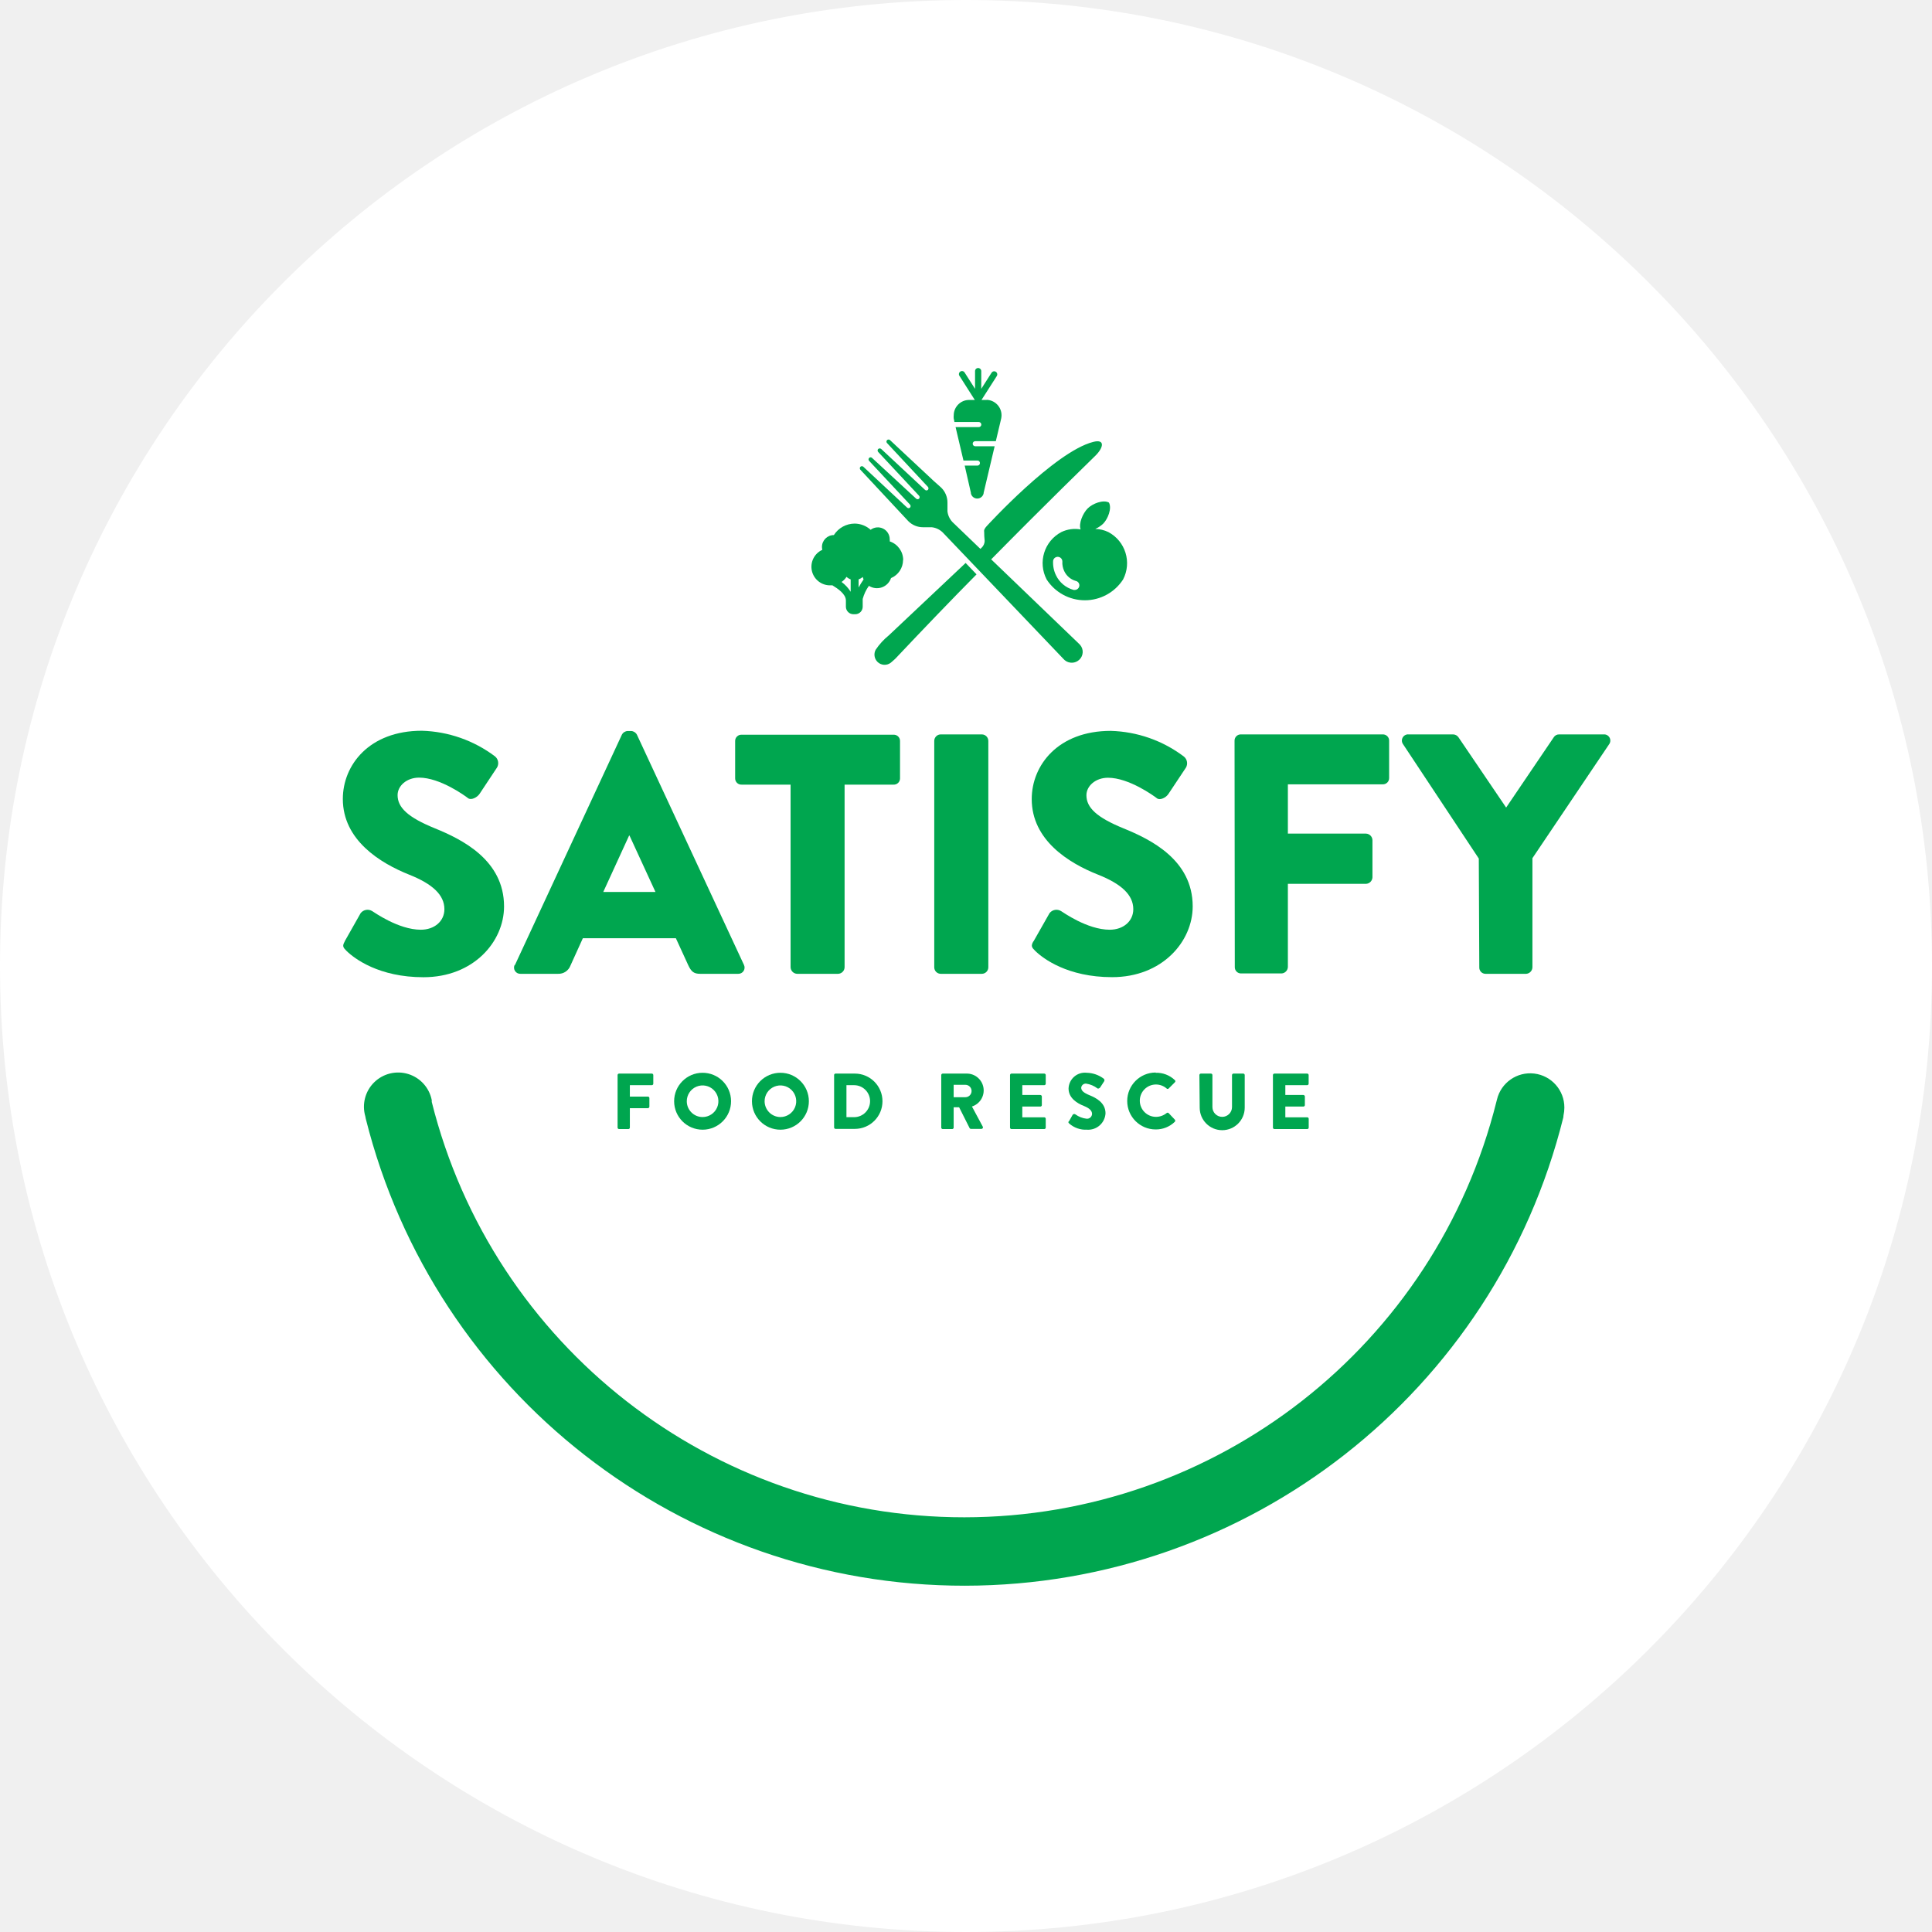
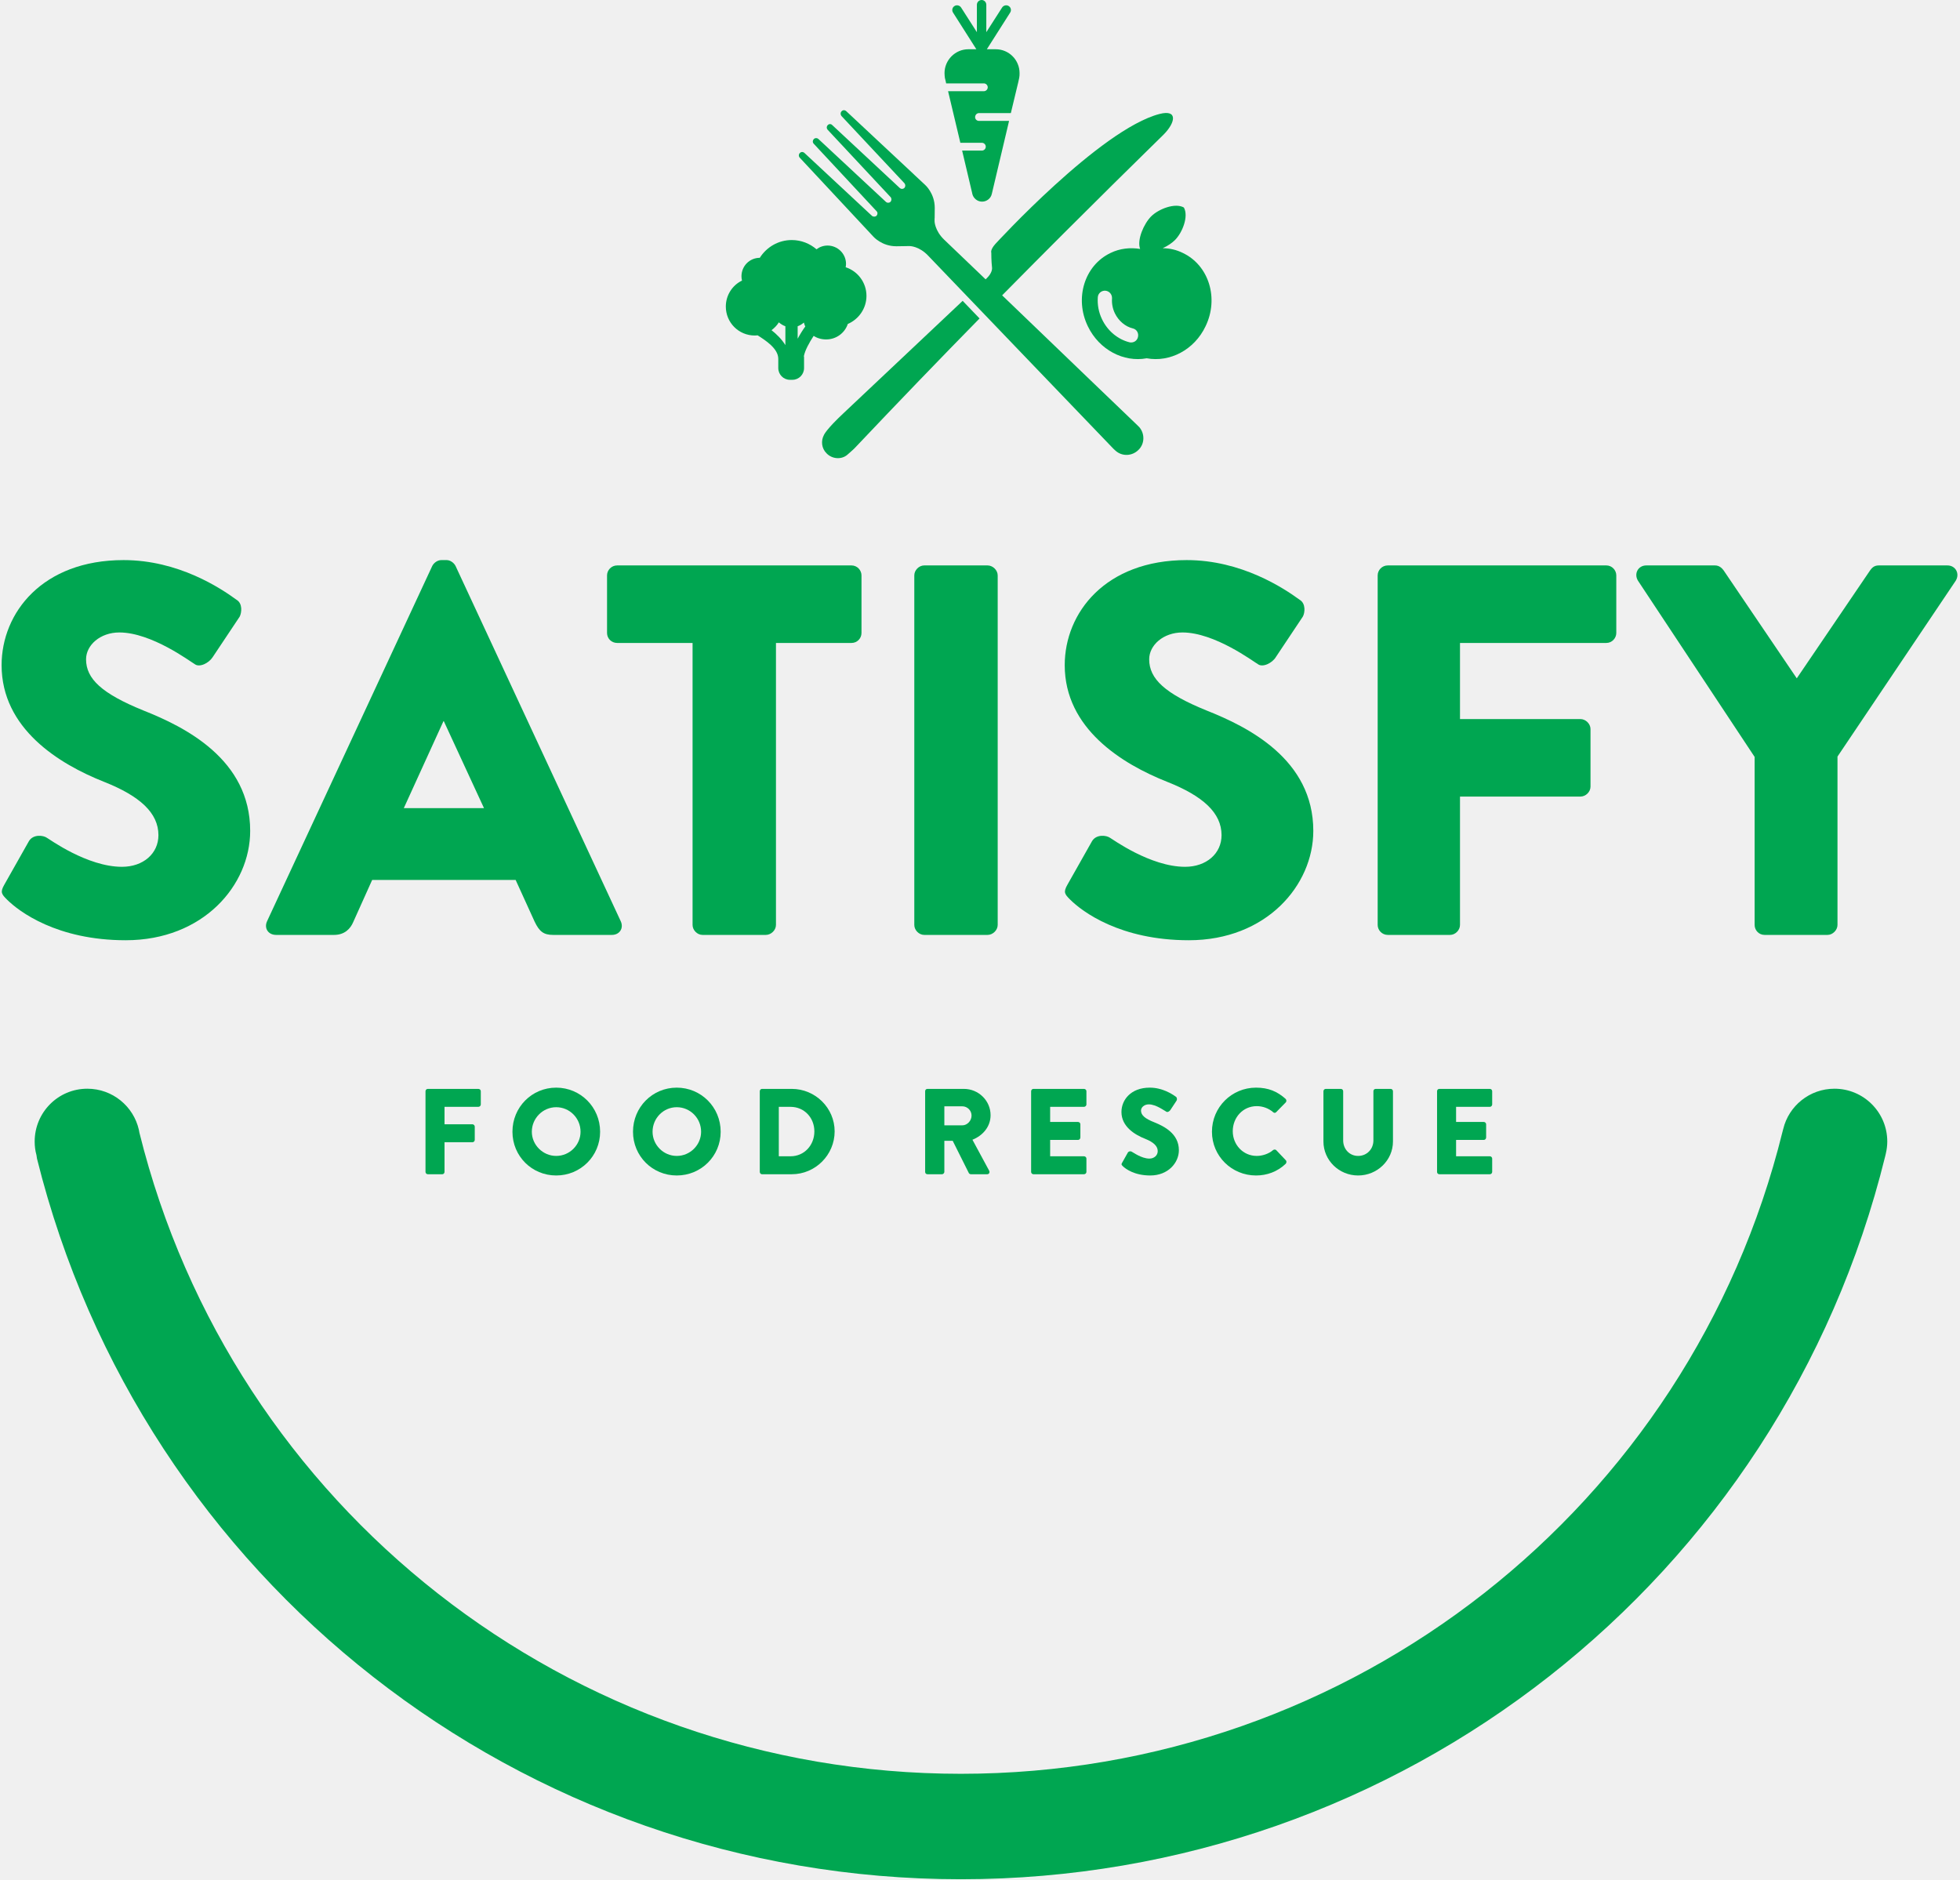
- <svg xmlns="http://www.w3.org/2000/svg" preserveAspectRatio="xMidYMid meet" viewBox="0 0 311.58 311.58" role="img" aria-label="Satisfy Food Rescue">
-   <g>
-     <path fill="#ffffff" d="M311.58 155.79c0 86.04-69.75 155.79-155.79 155.79C69.75 311.58 0 241.83 0 155.79 0 69.75 69.75 0 155.79 0c86.04 0 155.79 69.75 155.79 155.79z" />
-     <path d="M55.57 151.85l2.59-4.58a1.41 1.41 0 0 1 1.87-.33c.22.11 4.2 3 7.84 3 2.2 0 3.8-1.38 3.8-3.31 0-2.31-1.93-4.08-5.68-5.57-4.7-1.88-10.7-5.58-10.7-12.21 0-5.46 4.25-11 12.74-11a20.56 20.56 0 0 1 11.81 4.14 1.41 1.41 0 0 1 .33 1.77L77.36 128c-.39.61-1.39 1.11-1.88.72s-4.52-3.31-7.89-3.31c-2 0-3.47 1.32-3.47 2.82 0 2 1.65 3.58 6 5.35s11.17 5.1 11.17 12.6c0 5.68-4.91 11.42-13 11.42-7.17 0-11.14-3-12.41-4.25-.55-.55-.72-.77-.27-1.54" fill="#00a64f" />
-     <path d="M105.71 143.85l-4.19-9.1h-.06l-4.17 9.1zm-22.67 11.8l17.25-37.16a1.12 1.12 0 0 1 .94-.6h.55a1.12 1.12 0 0 1 .94.6l17.26 37.12a1 1 0 0 1-.93 1.44h-6.13c-1 0-1.43-.33-1.92-1.38l-2-4.36H94l-2 4.41a2.05 2.05 0 0 1-2 1.33h-6.06a1 1 0 0 1-.94-1.44" fill="#00a64f" />
-     <path d="M127.5 126.54h-7.89a1 1 0 0 1-1.05-1v-6a1 1 0 0 1 1.05-1.05h24.49a1 1 0 0 1 1.05 1.05v6a1 1 0 0 1-1.05 1h-7.89V156a1.08 1.08 0 0 1-1.05 1.05h-6.61a1.09 1.09 0 0 1-1.05-1.05z" fill="#00a64f" />
-     <path fill="#00a64f" d="M159.39 119.49V156c0 .58-.47 1.05-1.05 1.05h-6.62c-.58 0-1.05-.47-1.05-1.05v-36.51c0-.58.47-1.05 1.05-1.05h6.62c.58 0 1.05.47 1.05 1.05z" />
-     <path d="M166.66 151.85l2.6-4.58a1.41 1.41 0 0 1 1.87-.33c.22.11 4.19 3 7.84 3 2.2 0 3.8-1.38 3.8-3.31 0-2.31-1.93-4.08-5.68-5.57-4.74-1.87-10.7-5.57-10.7-12.19 0-5.46 4.25-11 12.74-11a20.5 20.5 0 0 1 11.8 4.14 1.4 1.4 0 0 1 .34 1.77l-2.82 4.24c-.38.61-1.38 1.11-1.87.72s-4.53-3.31-7.89-3.31c-2 0-3.48 1.32-3.48 2.82 0 2 1.66 3.58 6 5.35s11.14 5.07 11.14 12.57c0 5.68-4.91 11.42-13 11.42-7.17 0-11.14-3-12.41-4.25-.55-.55-.72-.77-.28-1.54" fill="#00a64f" />
-     <path d="M199.1 119.49a1 1 0 0 1 1.05-1.05h22.83a1 1 0 0 1 1.05 1.05v6a1 1 0 0 1-1.05 1H207.7v7.95h12.59a1.08 1.08 0 0 1 1.05 1.05v6a1.09 1.09 0 0 1-1.05 1.05H207.7v13.4a1.08 1.08 0 0 1-1 1.05h-6.51a1 1 0 0 1-1.05-1.05z" fill="#00a64f" />
-     <path d="M238.49 138.46l-12.2-18.42a1 1 0 0 1 .89-1.6h7.17a1.08 1.08 0 0 1 .88.49l7.67 11.31 7.66-11.31a1 1 0 0 1 .89-.49h7.17a1 1 0 0 1 .88 1.6l-12.36 18.36V156a1.08 1.08 0 0 1-1 1.05h-6.57a1 1 0 0 1-1-1.05z" fill="#00a64f" />
-     <path d="M176.71 73.44c1.28-1.29 1.52-2.67-.41-2.17-6.21 1.58-17.17 13.58-17.17 13.58-.55.6-.41.87-.41.87a14.5 14.5 0 0 0 .08 1.53 1.55 1.55 0 0 1-.5 1.09l-.19.18-4.31-4.14a3 3 0 0 1-1-1.92v-1.42a3.36 3.36 0 0 0-1-2.39l-1.12-1-.08-.07-7.06-6.6a.35.35 0 0 0-.48 0 .34.34 0 0 0 0 .48l6.59 7.06a.37.37 0 0 1 0 .48.34.34 0 0 1-.47 0l-7.06-6.59a.37.37 0 0 0-.49 0 .35.35 0 0 0 0 .48l6.59 7.06a.35.35 0 0 1 0 .47.34.34 0 0 1-.47 0l-7.11-6.57a.33.33 0 0 0-.47 0 .34.34 0 0 0 0 .48l6.59 7.05a.35.35 0 0 1 0 .48.34.34 0 0 1-.47 0l-7.05-6.58a.34.34 0 0 0-.48 0 .35.35 0 0 0 0 .48l7.71 8.27a3.31 3.31 0 0 0 2.39 1h1.41a3 3 0 0 1 1.92 1l19.3 20.22.21.21a1.77 1.77 0 0 0 2.39-.09 1.73 1.73 0 0 0 .1-2.37l-.23-.23-14.11-13.56c9.31-9.45 16-15.91 16.86-16.77" fill="#00a64f" />
-     <path d="M143.35 102.46a10.62 10.62 0 0 0-2.13 2.33 1.66 1.66 0 0 0 .28 1.94 1.63 1.63 0 0 0 2.17.14c.46-.38.76-.68.76-.68 4.6-4.87 9-9.46 13.06-13.56l-1.76-1.84-12.38 11.67" fill="#00a64f" />
-     <path d="M174.05 94.57a.74.74 0 0 1-.72.57h-.18a4.43 4.43 0 0 1-2.86-2.39 4.62 4.62 0 0 1-.45-2.32.75.75 0 0 1 1.49.12 3.14 3.14 0 0 0 .3 1.55 2.93 2.93 0 0 0 1.87 1.59.73.73 0 0 1 .55.9m4.7-8.78a5.15 5.15 0 0 0-2.11-.51 4.52 4.52 0 0 0 1.26-.83c.78-.78 1.45-2.5.94-3.42-.92-.51-2.64.16-3.42.94s-1.49 2.42-1.15 3.39a5.12 5.12 0 0 0-3.11.43 5.67 5.67 0 0 0-2.36 7.65 7.34 7.34 0 0 0 12.32 0 5.68 5.68 0 0 0-2.37-7.65" fill="#00a64f" />
-     <path d="M159.19 64.5h-.9l2.45-3.83a.5.5 0 1 0-.84-.54l-1.65 2.58v-2.86a.5.5 0 0 0-.5-.5.5.5 0 0 0-.5.5v2.86l-1.65-2.58a.5.5 0 1 0-.83.54l2.44 3.83h-.92a2.49 2.49 0 0 0-2.48 2.49 2.07 2.07 0 0 0 0 .5l.1.47v.1h3.94a.41.41 0 0 1 .41.41.41.41 0 0 1-.41.41h-3.74l1.27 5.39h2.26a.4.4 0 0 1 .4.41.41.41 0 0 1-.4.41h-2.06l1 4.39v.1a1.05 1.05 0 0 0 2.05 0v-.08l1.78-7.53h-3.13a.41.41 0 0 1-.41-.41.41.41 0 0 1 .41-.41h3.32l.77-3.25.1-.43a2.83 2.83 0 0 0 .05-.5 2.49 2.49 0 0 0-2.49-2.49" fill="#00a64f" />
-     <path d="M138.47 94.75v-1.31a2 2 0 0 0 .66-.39 2.7 2.7 0 0 0 .14.4 13 13 0 0 0-.8 1.3m-2.73-.91a2.86 2.86 0 0 0 .78-.81 1.92 1.92 0 0 0 .67.41v2a5.62 5.62 0 0 0-1.45-1.57m9.92-3.56a3.18 3.18 0 0 0-2.17-3 1.27 1.27 0 0 0 0-.34 1.92 1.92 0 0 0-3.08-1.53 3.91 3.91 0 0 0-2.58-1 4 4 0 0 0-3.35 1.85 1.92 1.92 0 0 0-1.92 1.92 1.76 1.76 0 0 0 .06.46 3 3 0 0 0 1.33 5.73h.3c.83.51 2.17 1.38 2.17 2.45v1a1.22 1.22 0 0 0 1.22 1.21h.28a1.21 1.21 0 0 0 1.21-1.21v-1.1a.76.76 0 0 0 0-.15 6.55 6.55 0 0 1 1-2.12 2.4 2.4 0 0 0 3.57-1.25 3.17 3.17 0 0 0 1.94-2.92" fill="#00a64f" />
-     <path d="M99.6 173.38a.24.24 0 0 1 .24-.24h5.28a.24.24 0 0 1 .24.24v1.39a.24.24 0 0 1-.24.24h-3.54v1.84h2.91a.24.24 0 0 1 .24.24v1.39a.25.25 0 0 1-.24.24h-2.91v3.13a.24.24 0 0 1-.24.24h-1.5a.24.24 0 0 1-.24-.24z" fill="#00a64f" />
-     <path d="M113.29 180.15a2.55 2.55 0 1 0-2.53-2.54 2.55 2.55 0 0 0 2.53 2.54m0-7.14a4.59 4.59 0 1 1-4.57 4.6 4.59 4.59 0 0 1 4.57-4.6" fill="#00a64f" />
-     <path d="M125.85 180.15a2.55 2.55 0 1 0-2.54-2.54 2.56 2.56 0 0 0 2.54 2.54m0-7.14a4.59 4.59 0 1 1-4.58 4.6 4.58 4.58 0 0 1 4.58-4.6" fill="#00a64f" />
-     <path d="M137.74 180.17a2.58 2.58 0 0 0 0-5.16h-1.23v5.16zm-3.22-6.79a.23.23 0 0 1 .23-.24h3.11a4.46 4.46 0 1 1 0 8.92h-3.11a.23.23 0 0 1-.23-.24z" fill="#00a64f" />
-     <path d="M155.69 176.95a1 1 0 0 0 1-1 1 1 0 0 0-1-1h-1.89v2zm-3.89-3.57a.24.24 0 0 1 .24-.24h3.81a2.72 2.72 0 0 1 .9 5.31l1.74 3.24a.24.24 0 0 1-.21.37h-1.7a.22.22 0 0 1-.2-.11l-1.7-3.38h-.88v3.28a.24.24 0 0 1-.24.24h-1.52a.24.24 0 0 1-.24-.24z" fill="#00a64f" />
-     <path d="M162.89 173.38a.24.24 0 0 1 .24-.24h5.28a.24.24 0 0 1 .24.24v1.39a.24.24 0 0 1-.24.24h-3.54v1.58h2.91a.25.25 0 0 1 .24.24v1.39a.24.24 0 0 1-.24.24h-2.91v1.73h3.54a.24.24 0 0 1 .24.24v1.42a.24.24 0 0 1-.24.24h-5.28a.24.24 0 0 1-.24-.24z" fill="#00a64f" />
-     <path d="M172.39 180.85l.6-1.06a.32.32 0 0 1 .43-.08 3.79 3.79 0 0 0 1.81.71.81.81 0 0 0 .89-.77c0-.53-.45-.94-1.32-1.29-1.1-.43-2.47-1.28-2.47-2.81a2.64 2.64 0 0 1 2.94-2.54 4.74 4.74 0 0 1 2.73.95.33.33 0 0 1 .08.41l-.65 1c-.09.13-.32.25-.44.16a4 4 0 0 0-1.82-.77.74.74 0 0 0-.8.65c0 .48.38.83 1.39 1.24s2.53 1.2 2.53 2.9a2.8 2.8 0 0 1-3 2.64 4 4 0 0 1-2.86-1c-.13-.13-.17-.18-.07-.36" fill="#00a64f" />
-     <path d="M186.39 173.01a4.28 4.28 0 0 1 3.08 1.18.23.23 0 0 1 0 .36l-1 1a.22.22 0 0 1-.32 0 2.61 2.61 0 0 0-1.72-.65 2.61 2.61 0 0 0 0 5.22 2.73 2.73 0 0 0 1.71-.61.25.25 0 0 1 .33 0l1 1.06a.25.25 0 0 1 0 .34 4.36 4.36 0 0 1-3.09 1.24 4.59 4.59 0 1 1 0-9.18" fill="#00a64f" />
-     <path d="M193.43 173.38a.24.24 0 0 1 .24-.24h1.62a.24.24 0 0 1 .24.24v5.16a1.58 1.58 0 1 0 3.16 0v-5.16a.24.24 0 0 1 .24-.24h1.57a.24.24 0 0 1 .24.24v5.26a3.63 3.63 0 0 1-7.26 0z" fill="#00a64f" />
-     <path d="M205.29 173.38a.24.24 0 0 1 .24-.24h5.28a.24.24 0 0 1 .24.24v1.39a.24.24 0 0 1-.24.24h-3.52v1.58h2.91a.26.26 0 0 1 .24.24v1.39a.24.24 0 0 1-.24.24h-2.91v1.73h3.53a.24.24 0 0 1 .24.24v1.42a.24.24 0 0 1-.24.24h-5.28a.24.24 0 0 1-.25-.24z" fill="#00a64f" />
-     <path d="M252.12 180.21a99.53 99.53 0 0 1-193.13.21l-.07-.37a5.52 5.52 0 1 1 10.71-2.63v.29a88.5 88.5 0 0 0 171.72-.11l.07-.27a5.51 5.51 0 0 1 10.87 1.3 5.86 5.86 0 0 1-.14 1.26z" fill="#00a64f" />
+ <svg xmlns="http://www.w3.org/2000/svg" viewBox="0 0 110.23 105.69" role="img" aria-label="Satisfy Food Rescue">
+   <g fill="#00a651">
+     <path d="M65.43 7.58C66.12 6.89 66.25 6.14 65.21 6.41C61.87 7.28 55.97 13.73 55.97 13.73C55.68 14.06 55.75 14.21 55.75 14.21C55.75 14.21 55.75 14.71 55.79 15.03C55.83 15.33 55.53 15.61 55.53 15.61C55.53 15.61 55.5 15.65 55.43 15.71C54.18 14.51 53.25 13.62 53.1 13.48C52.57 12.97 52.56 12.45 52.56 12.45L52.56 12.25C52.56 12.25 52.57 12.51 52.57 11.69C52.57 10.87 52.03 10.4 52.03 10.4L51.43 9.84L51.39 9.8L47.59 6.25C47.51 6.18 47.4 6.18 47.33 6.26C47.26 6.33 47.26 6.44 47.32 6.52L50.87 10.31C50.93 10.39 50.93 10.5 50.86 10.57C50.79 10.64 50.68 10.64 50.61 10.58L46.8 7.03C46.73 6.96 46.62 6.96 46.55 7.04C46.48 7.11 46.48 7.22 46.54 7.29L50.09 11.09C50.15 11.16 50.15 11.28 50.08 11.35C50.01 11.42 49.9 11.42 49.83 11.36L49.82 11.35L46.02 7.81C45.95 7.75 45.84 7.75 45.77 7.82C45.7 7.89 45.69 8 45.76 8.08L49.3 11.88C49.37 11.95 49.36 12.06 49.3 12.13C49.23 12.2 49.11 12.2 49.04 12.14L49.04 12.14L45.24 8.6C45.16 8.53 45.05 8.53 44.98 8.61C44.91 8.68 44.91 8.79 44.97 8.86L49.12 13.31C49.12 13.31 49.59 13.85 50.41 13.85C51.23 13.84 50.97 13.84 50.97 13.84L51.17 13.84C51.17 13.84 51.69 13.84 52.2 14.38C52.71 14.92 62.62 25.24 62.62 25.24L62.74 25.35C63.11 25.68 63.67 25.66 64.03 25.3C64.38 24.96 64.39 24.4 64.08 24.03L63.96 23.91C63.96 23.91 59.56 19.69 56.36 16.61C61.37 11.53 64.97 8.04 65.43 7.58" />
+     <path d="M47.48 23.2C46.45 24.16 46.34 24.46 46.34 24.46C46.16 24.79 46.2 25.22 46.49 25.5C46.8 25.82 47.32 25.86 47.65 25.58C47.9 25.37 48.06 25.21 48.06 25.21C50.54 22.59 52.92 20.12 55.09 17.91C54.75 17.56 54.44 17.23 54.14 16.92C52.04 18.9 48.21 22.51 47.48 23.2" />
+     <path d="M66.53 14.23C66.17 14.05 65.78 13.96 65.39 13.96C65.67 13.83 65.91 13.67 66.07 13.51C66.5 13.09 66.86 12.16 66.58 11.67C66.09 11.39 65.16 11.75 64.74 12.17C64.34 12.57 63.93 13.48 64.12 14C63.56 13.91 62.98 13.97 62.45 14.23C60.99 14.93 60.42 16.78 61.18 18.35C61.82 19.68 63.2 20.39 64.49 20.15C65.79 20.39 67.17 19.68 67.8 18.35C68.56 16.78 67.99 14.93 66.53 14.23M64 18.95C63.96 19.14 63.8 19.26 63.62 19.26C63.58 19.26 63.55 19.26 63.52 19.25C62.87 19.09 62.29 18.61 61.98 17.96C61.79 17.57 61.71 17.14 61.74 16.72C61.75 16.5 61.95 16.33 62.17 16.35C62.39 16.37 62.55 16.56 62.54 16.78C62.52 17.06 62.57 17.35 62.7 17.62C62.91 18.05 63.29 18.37 63.71 18.47C63.93 18.52 64.05 18.74 64 18.95" />
+     <path d="M56 2.77L55.5 2.77L56.81 0.71C56.89 0.59 56.86 0.42 56.73 0.34C56.61 0.26 56.44 0.3 56.36 0.42L55.47 1.81L55.47 0.27C55.47 0.12 55.35 0 55.21 0C55.06 0 54.94 0.12 54.94 0.27L54.94 1.81L54.05 0.42C53.97 0.3 53.8 0.26 53.68 0.34C53.55 0.42 53.52 0.59 53.6 0.71L54.91 2.77L54.46 2.77C53.72 2.77 53.12 3.38 53.12 4.11C53.12 4.2 53.13 4.3 53.14 4.38L53.2 4.63L53.21 4.69L55.33 4.69C55.45 4.69 55.55 4.79 55.55 4.91C55.55 5.03 55.45 5.13 55.33 5.13L53.32 5.13L54.01 8.03L55.22 8.03C55.34 8.03 55.44 8.13 55.44 8.25C55.44 8.37 55.34 8.47 55.22 8.47L54.11 8.47L54.67 10.84L54.68 10.89C54.73 11.14 54.96 11.34 55.23 11.34C55.5 11.34 55.73 11.15 55.78 10.9L55.79 10.86L56.75 6.8L55.06 6.8C54.94 6.8 54.84 6.71 54.84 6.59C54.84 6.46 54.94 6.36 55.06 6.36L56.85 6.36L57.27 4.61L57.32 4.38C57.34 4.29 57.34 4.2 57.34 4.11C57.34 3.38 56.75 2.77 56 2.77" />
+     <path d="M48.73 16.64C48.73 15.89 48.24 15.25 47.56 15.03C47.57 14.97 47.58 14.91 47.58 14.84C47.58 14.27 47.11 13.81 46.54 13.81C46.31 13.81 46.09 13.89 45.92 14.02C45.55 13.7 45.06 13.5 44.53 13.5C43.77 13.5 43.11 13.9 42.73 14.5C42.16 14.5 41.7 14.96 41.7 15.54C41.7 15.62 41.71 15.7 41.73 15.78C41.19 16.04 40.82 16.6 40.82 17.24C40.82 18.14 41.54 18.87 42.45 18.87C42.5 18.87 42.55 18.86 42.61 18.86C43.05 19.14 43.77 19.6 43.77 20.18L43.77 20.25L43.77 20.7C43.77 21.06 44.06 21.36 44.42 21.36L44.57 21.36C44.93 21.36 45.22 21.06 45.22 20.7L45.22 20.11C45.22 20.09 45.22 20.06 45.21 20.03C45.27 19.71 45.51 19.27 45.76 18.89C45.96 19.02 46.2 19.09 46.46 19.09C47.03 19.09 47.51 18.73 47.68 18.22C48.29 17.96 48.73 17.35 48.73 16.64M43.39 18.57C43.55 18.45 43.7 18.3 43.8 18.13C43.91 18.22 44.03 18.3 44.17 18.35L44.17 19.41C43.96 19.07 43.66 18.78 43.39 18.57M44.86 19.05L44.86 18.35C44.99 18.3 45.11 18.23 45.21 18.14C45.23 18.21 45.25 18.29 45.29 18.36C45.15 18.55 45 18.79 44.86 19.05" />
+     <path d="M0.24 49.76L1.63 47.3C1.87 46.91 2.43 46.97 2.64 47.12C2.76 47.18 4.9 48.75 6.86 48.75C8.05 48.75 8.91 48.01 8.91 46.97C8.91 45.72 7.87 44.77 5.85 43.97C3.3 42.96 0.09 40.97 0.09 37.41C0.09 34.47 2.38 31.5 6.95 31.5C10.04 31.5 12.41 33.08 13.3 33.73C13.66 33.94 13.59 34.47 13.48 34.68L11.96 36.96C11.75 37.29 11.22 37.56 10.95 37.35C10.69 37.2 8.52 35.57 6.71 35.57C5.64 35.57 4.84 36.28 4.84 37.08C4.84 38.18 5.73 39.01 8.07 39.96C10.39 40.88 14.07 42.7 14.07 46.73C14.07 49.79 11.43 52.88 7.07 52.88C3.21 52.88 1.07 51.27 0.39 50.59C0.09 50.29 0 50.18 0.24 49.76" />
+     <path d="M15.02 51.81L24.31 31.83C24.4 31.65 24.61 31.5 24.82 31.5L25.12 31.5C25.32 31.5 25.53 31.65 25.62 31.83L34.91 51.81C35.09 52.2 34.85 52.58 34.41 52.58L31.11 52.58C30.58 52.58 30.34 52.4 30.07 51.84L29 49.49L20.93 49.49L19.86 51.87C19.71 52.22 19.39 52.58 18.79 52.58L15.53 52.58C15.08 52.58 14.84 52.2 15.02 51.81M27.22 45.45L24.96 40.56L24.94 40.56L22.71 45.45ZM27.22 45.45" />
+     <path d="M38.95 36.16L34.71 36.16C34.38 36.16 34.14 35.9 34.14 35.6L34.14 32.36C34.14 32.07 34.38 31.8 34.71 31.8L47.89 31.8C48.21 31.8 48.45 32.07 48.45 32.36L48.45 35.6C48.45 35.9 48.21 36.16 47.89 36.16L43.64 36.16L43.64 52.02C43.64 52.31 43.37 52.58 43.07 52.58L39.51 52.58C39.21 52.58 38.95 52.31 38.95 52.02ZM38.95 36.16" />
+     <path d="M51.42 32.36C51.42 32.07 51.68 31.8 51.98 31.8L55.54 31.8C55.84 31.8 56.11 32.07 56.11 32.36L56.11 52.02C56.11 52.31 55.84 52.58 55.54 52.58L51.98 52.58C51.68 52.58 51.42 52.31 51.42 52.02ZM51.42 32.36" />
+     <path d="M60.03 49.76L61.42 47.3C61.66 46.91 62.22 46.97 62.43 47.12C62.55 47.18 64.69 48.75 66.65 48.75C67.84 48.75 68.7 48.01 68.7 46.97C68.7 45.72 67.66 44.77 65.64 43.97C63.09 42.96 59.88 40.97 59.88 37.41C59.88 34.47 62.16 31.5 66.74 31.5C69.82 31.5 72.2 33.08 73.09 33.73C73.45 33.94 73.39 34.47 73.27 34.68L71.75 36.96C71.55 37.29 71.01 37.56 70.74 37.35C70.48 37.2 68.31 35.57 66.5 35.57C65.43 35.57 64.63 36.28 64.63 37.08C64.63 38.18 65.52 39.01 67.86 39.96C70.18 40.88 73.86 42.7 73.86 46.73C73.86 49.79 71.22 52.88 66.86 52.88C63 52.88 60.86 51.27 60.18 50.59C59.88 50.29 59.79 50.18 60.03 49.76" />
+     <path d="M77.48 32.36C77.48 32.07 77.72 31.8 78.05 31.8L90.34 31.8C90.66 31.8 90.9 32.07 90.9 32.36L90.9 35.6C90.9 35.89 90.66 36.16 90.34 36.16L82.11 36.16L82.11 40.44L88.88 40.44C89.18 40.44 89.45 40.71 89.45 41L89.45 44.24C89.45 44.54 89.18 44.8 88.88 44.8L82.11 44.8L82.11 52.02C82.11 52.31 81.85 52.58 81.55 52.58L78.05 52.58C77.72 52.58 77.48 52.31 77.48 52.02ZM77.48 32.36" />
+     <path d="M98.68 42.57L92.12 32.66C91.88 32.27 92.12 31.8 92.59 31.8L96.45 31.8C96.69 31.8 96.84 31.95 96.93 32.07L101.05 38.15L105.18 32.07C105.27 31.95 105.39 31.8 105.66 31.8L109.52 31.8C109.99 31.8 110.23 32.27 109.99 32.66L103.34 42.55L103.34 52.02C103.34 52.31 103.07 52.58 102.78 52.58L99.24 52.58C98.91 52.58 98.68 52.31 98.68 52.02ZM98.68 42.57" />
+     <path d="M23.93 61.37C23.93 61.3 23.99 61.24 24.06 61.24L26.9 61.24C26.98 61.24 27.04 61.3 27.04 61.37L27.04 62.12C27.04 62.18 26.98 62.25 26.9 62.25L25 62.25L25 63.23L26.57 63.23C26.64 63.23 26.7 63.3 26.7 63.36L26.7 64.11C26.7 64.18 26.64 64.24 26.57 64.24L25 64.24L25 65.91C25 65.98 24.94 66.04 24.88 66.04L24.06 66.04C23.99 66.04 23.93 65.98 23.93 65.91ZM23.93 61.37" />
+     <path d="M31.28 61.17C32.65 61.17 33.75 62.27 33.75 63.65C33.75 65.02 32.65 66.11 31.28 66.11C29.91 66.11 28.82 65.02 28.82 63.65C28.82 62.27 29.91 61.17 31.28 61.17M31.28 65.01C32.04 65.01 32.65 64.39 32.65 63.65C32.65 62.89 32.04 62.27 31.28 62.27C30.53 62.27 29.91 62.89 29.91 63.65C29.91 64.39 30.53 65.01 31.28 65.01" />
+     <path d="M38.06 61.17C39.43 61.17 40.53 62.27 40.53 63.65C40.53 65.02 39.43 66.11 38.06 66.11C36.69 66.11 35.6 65.02 35.6 63.65C35.6 62.27 36.69 61.17 38.06 61.17M38.06 65.01C38.82 65.01 39.43 64.39 39.43 63.65C39.43 62.89 38.82 62.27 38.06 62.27C37.31 62.27 36.7 62.89 36.7 63.65C36.7 64.39 37.31 65.01 38.06 65.01" />
+     <path d="M42.73 61.37C42.73 61.3 42.79 61.24 42.85 61.24L44.53 61.24C45.85 61.24 46.94 62.31 46.94 63.63C46.94 64.96 45.85 66.04 44.53 66.04L42.85 66.04C42.79 66.04 42.73 65.98 42.73 65.91ZM44.46 65.03C45.23 65.03 45.8 64.41 45.8 63.63C45.8 62.86 45.23 62.25 44.46 62.25L43.8 62.25L43.8 65.03ZM44.46 65.03" />
+     <path d="M52.03 61.37C52.03 61.3 52.08 61.24 52.16 61.24L54.21 61.24C55.03 61.24 55.71 61.9 55.71 62.72C55.71 63.35 55.29 63.86 54.69 64.1L55.63 65.84C55.68 65.93 55.63 66.04 55.52 66.04L54.6 66.04C54.55 66.04 54.5 66 54.49 65.98L53.58 64.16L53.11 64.16L53.11 65.91C53.11 65.98 53.04 66.04 52.98 66.04L52.16 66.04C52.08 66.04 52.03 65.98 52.03 65.91ZM54.12 63.29C54.4 63.29 54.64 63.03 54.64 62.74C54.64 62.45 54.4 62.22 54.12 62.22L53.11 62.22L53.11 63.29ZM54.12 63.29" />
+     <path d="M57.99 61.37C57.99 61.3 58.05 61.24 58.12 61.24L60.96 61.24C61.04 61.24 61.1 61.3 61.1 61.37L61.1 62.12C61.1 62.18 61.04 62.25 60.96 62.25L59.06 62.25L59.06 63.1L60.63 63.1C60.7 63.1 60.76 63.16 60.76 63.23L60.76 63.97C60.76 64.05 60.7 64.11 60.63 64.11L59.06 64.11L59.06 65.03L60.96 65.03C61.04 65.03 61.1 65.09 61.1 65.16L61.1 65.91C61.1 65.98 61.04 66.04 60.96 66.04L58.12 66.04C58.05 66.04 57.99 65.98 57.99 65.91ZM57.99 61.37" />
+     <path d="M63.11 65.39L63.43 64.82C63.49 64.73 63.62 64.74 63.66 64.78C63.7 64.79 64.19 65.16 64.64 65.16C64.91 65.16 65.11 64.98 65.11 64.74C65.11 64.46 64.88 64.24 64.41 64.05C63.82 63.82 63.07 63.36 63.07 62.54C63.07 61.86 63.6 61.17 64.66 61.17C65.38 61.17 65.92 61.53 66.13 61.68C66.21 61.73 66.2 61.86 66.17 61.9L65.82 62.43C65.77 62.51 65.65 62.57 65.59 62.52C65.52 62.49 65.02 62.11 64.61 62.11C64.36 62.11 64.17 62.27 64.17 62.46C64.17 62.71 64.38 62.91 64.92 63.12C65.46 63.34 66.3 63.75 66.3 64.69C66.3 65.39 65.7 66.11 64.69 66.11C63.8 66.11 63.3 65.74 63.14 65.58C63.07 65.51 63.05 65.48 63.11 65.39" />
+     <path d="M70.64 61.17C71.33 61.17 71.83 61.38 72.3 61.8C72.36 61.86 72.36 61.95 72.31 62L71.77 62.55C71.73 62.6 71.65 62.6 71.6 62.55C71.35 62.33 71.01 62.21 70.68 62.21C69.9 62.21 69.33 62.85 69.33 63.62C69.33 64.38 69.91 65.01 70.68 65.01C71 65.01 71.36 64.89 71.6 64.68C71.65 64.64 71.74 64.64 71.78 64.69L72.32 65.26C72.36 65.3 72.36 65.39 72.31 65.45C71.84 65.9 71.25 66.11 70.64 66.11C69.27 66.11 68.16 65.02 68.16 63.65C68.16 62.27 69.27 61.17 70.64 61.17" />
+     <path d="M74.43 61.37C74.43 61.3 74.49 61.24 74.56 61.24L75.41 61.24C75.48 61.24 75.54 61.3 75.54 61.37L75.54 64.14C75.54 64.62 75.89 65.01 76.38 65.01C76.88 65.01 77.24 64.62 77.24 64.14L77.24 61.37C77.24 61.3 77.29 61.24 77.37 61.24L78.21 61.24C78.28 61.24 78.34 61.3 78.34 61.37L78.34 64.2C78.34 65.25 77.46 66.11 76.38 66.11C75.3 66.11 74.43 65.25 74.43 64.2ZM74.43 61.37" />
+     <path d="M80.82 61.37C80.82 61.3 80.87 61.24 80.95 61.24L83.79 61.24C83.86 61.24 83.92 61.3 83.92 61.37L83.92 62.12C83.92 62.18 83.86 62.25 83.79 62.25L81.89 62.25L81.89 63.1L83.45 63.1C83.52 63.1 83.58 63.16 83.58 63.23L83.58 63.97C83.58 64.05 83.52 64.11 83.45 64.11L81.89 64.11L81.89 65.03L83.79 65.03C83.86 65.03 83.92 65.09 83.92 65.16L83.92 65.91C83.92 65.98 83.86 66.04 83.79 66.04L80.95 66.04C80.87 66.04 80.82 65.98 80.82 65.91ZM80.82 61.37" />
+     <path d="M106.02 65.04C100.17 88.79 78.83 105.69 54.04 105.69C29.29 105.69 7.97 88.85 2.08 65.16L2.05 64.96C1.98 64.71 1.95 64.46 1.95 64.2C1.95 62.56 3.27 61.23 4.91 61.23C6.33 61.23 7.51 62.22 7.81 63.54L7.84 63.7C13.06 84.77 32.02 99.76 54.04 99.76C76.07 99.76 95.04 84.74 100.25 63.64L100.29 63.49C100.6 62.2 101.77 61.23 103.17 61.23C104.81 61.23 106.14 62.56 106.14 64.2C106.14 64.43 106.11 64.65 106.06 64.87ZM106.02 65.04" />
  </g>
</svg>
